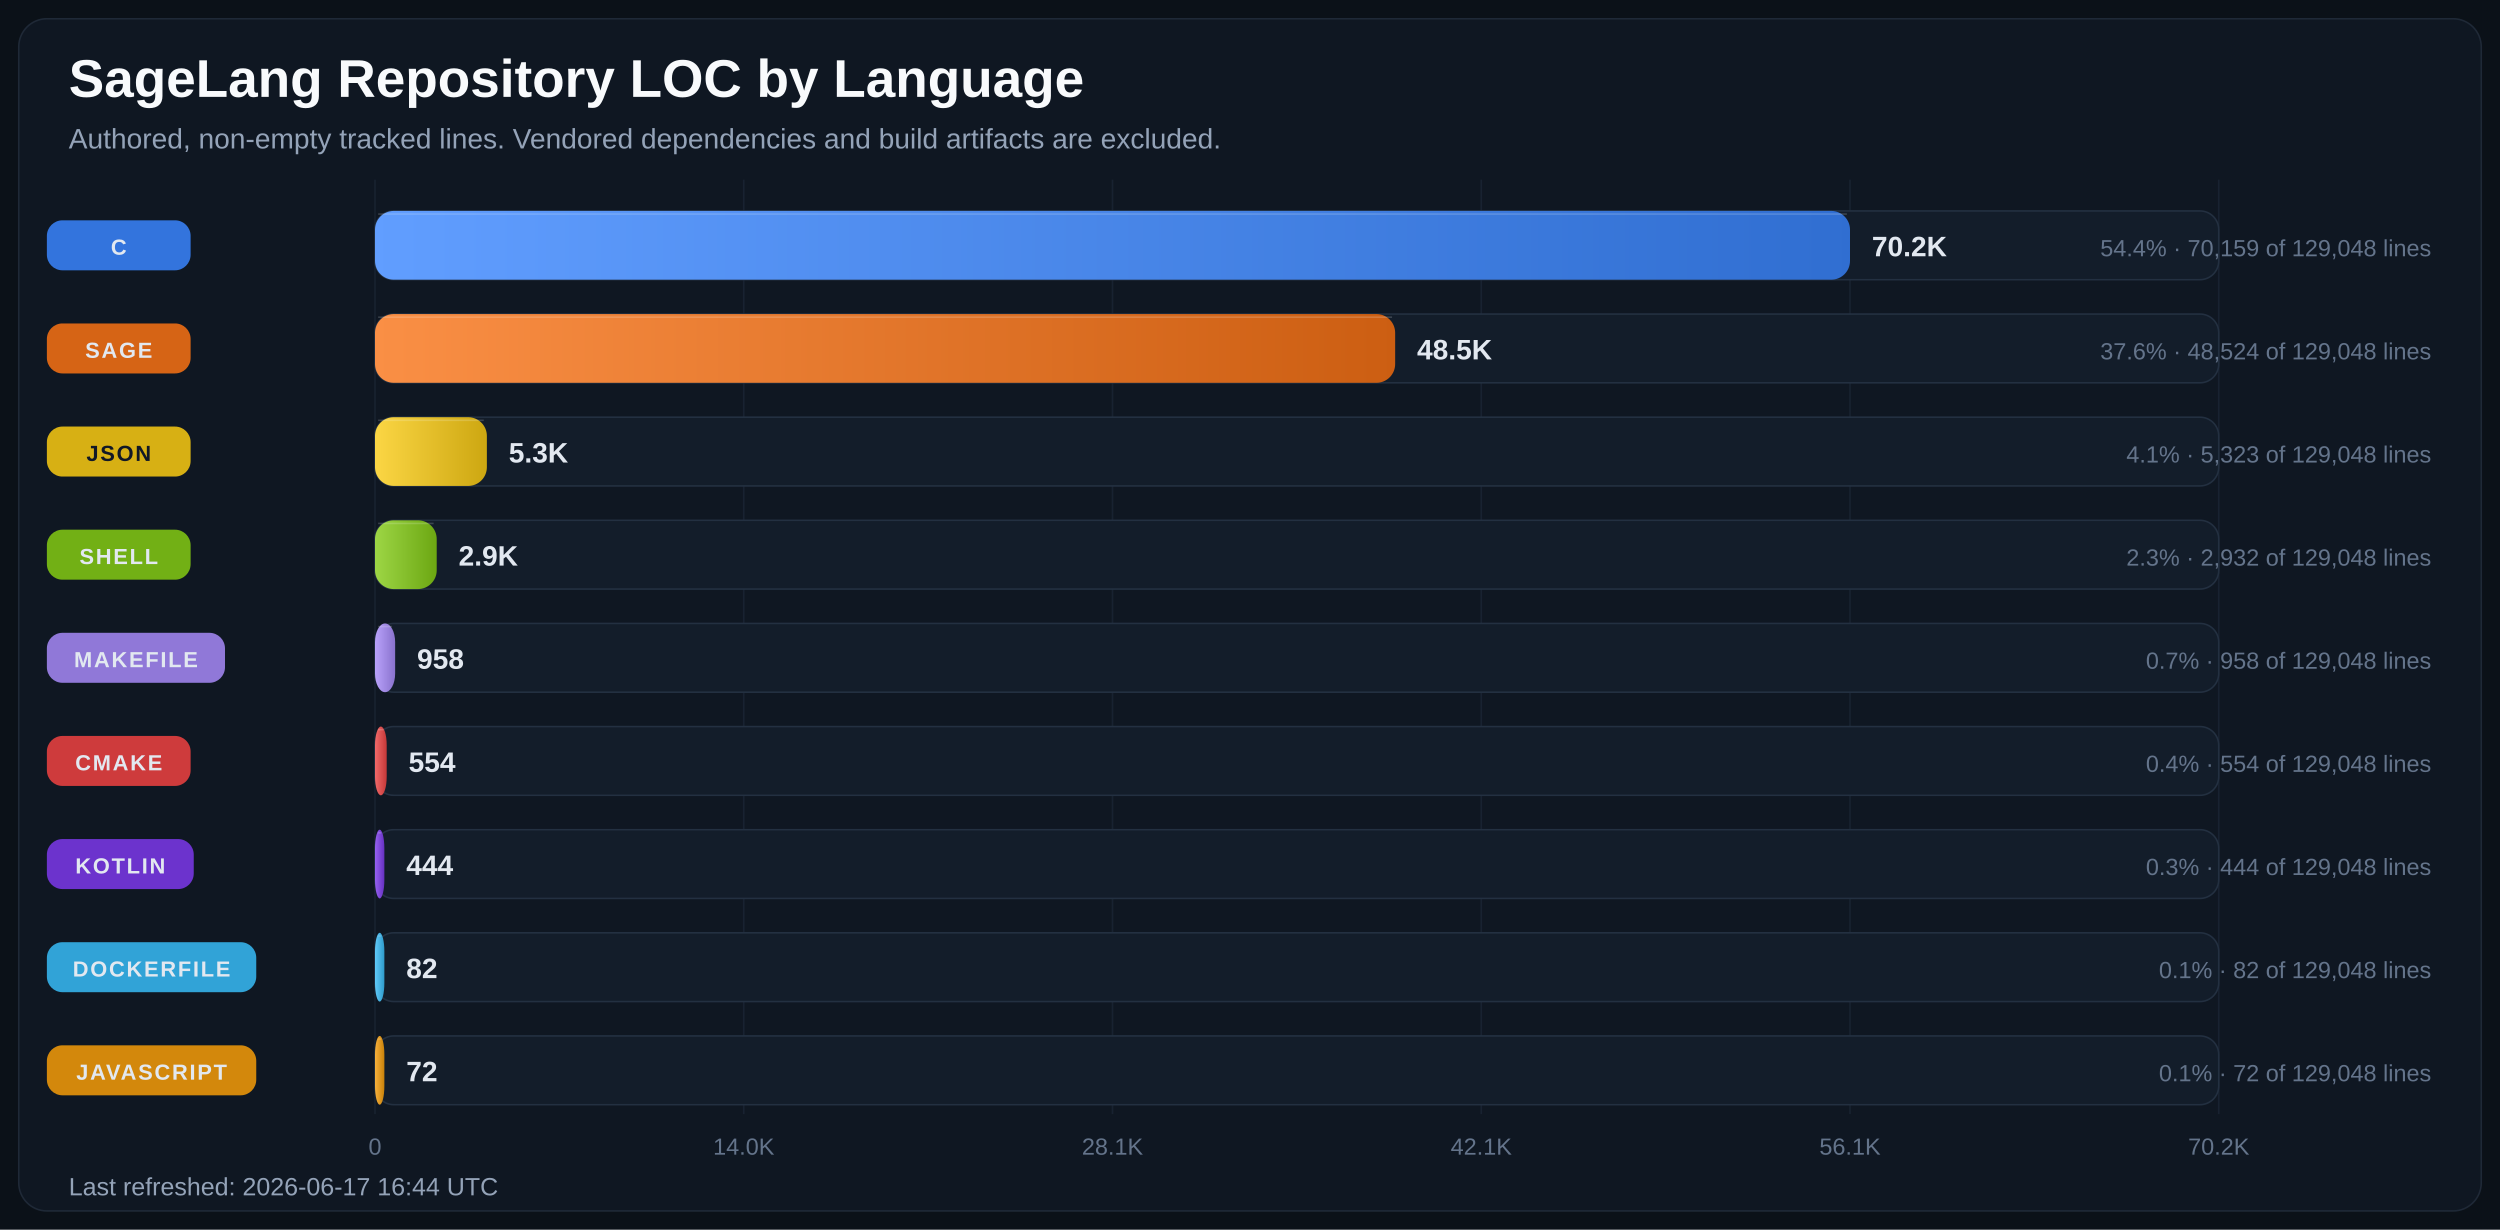
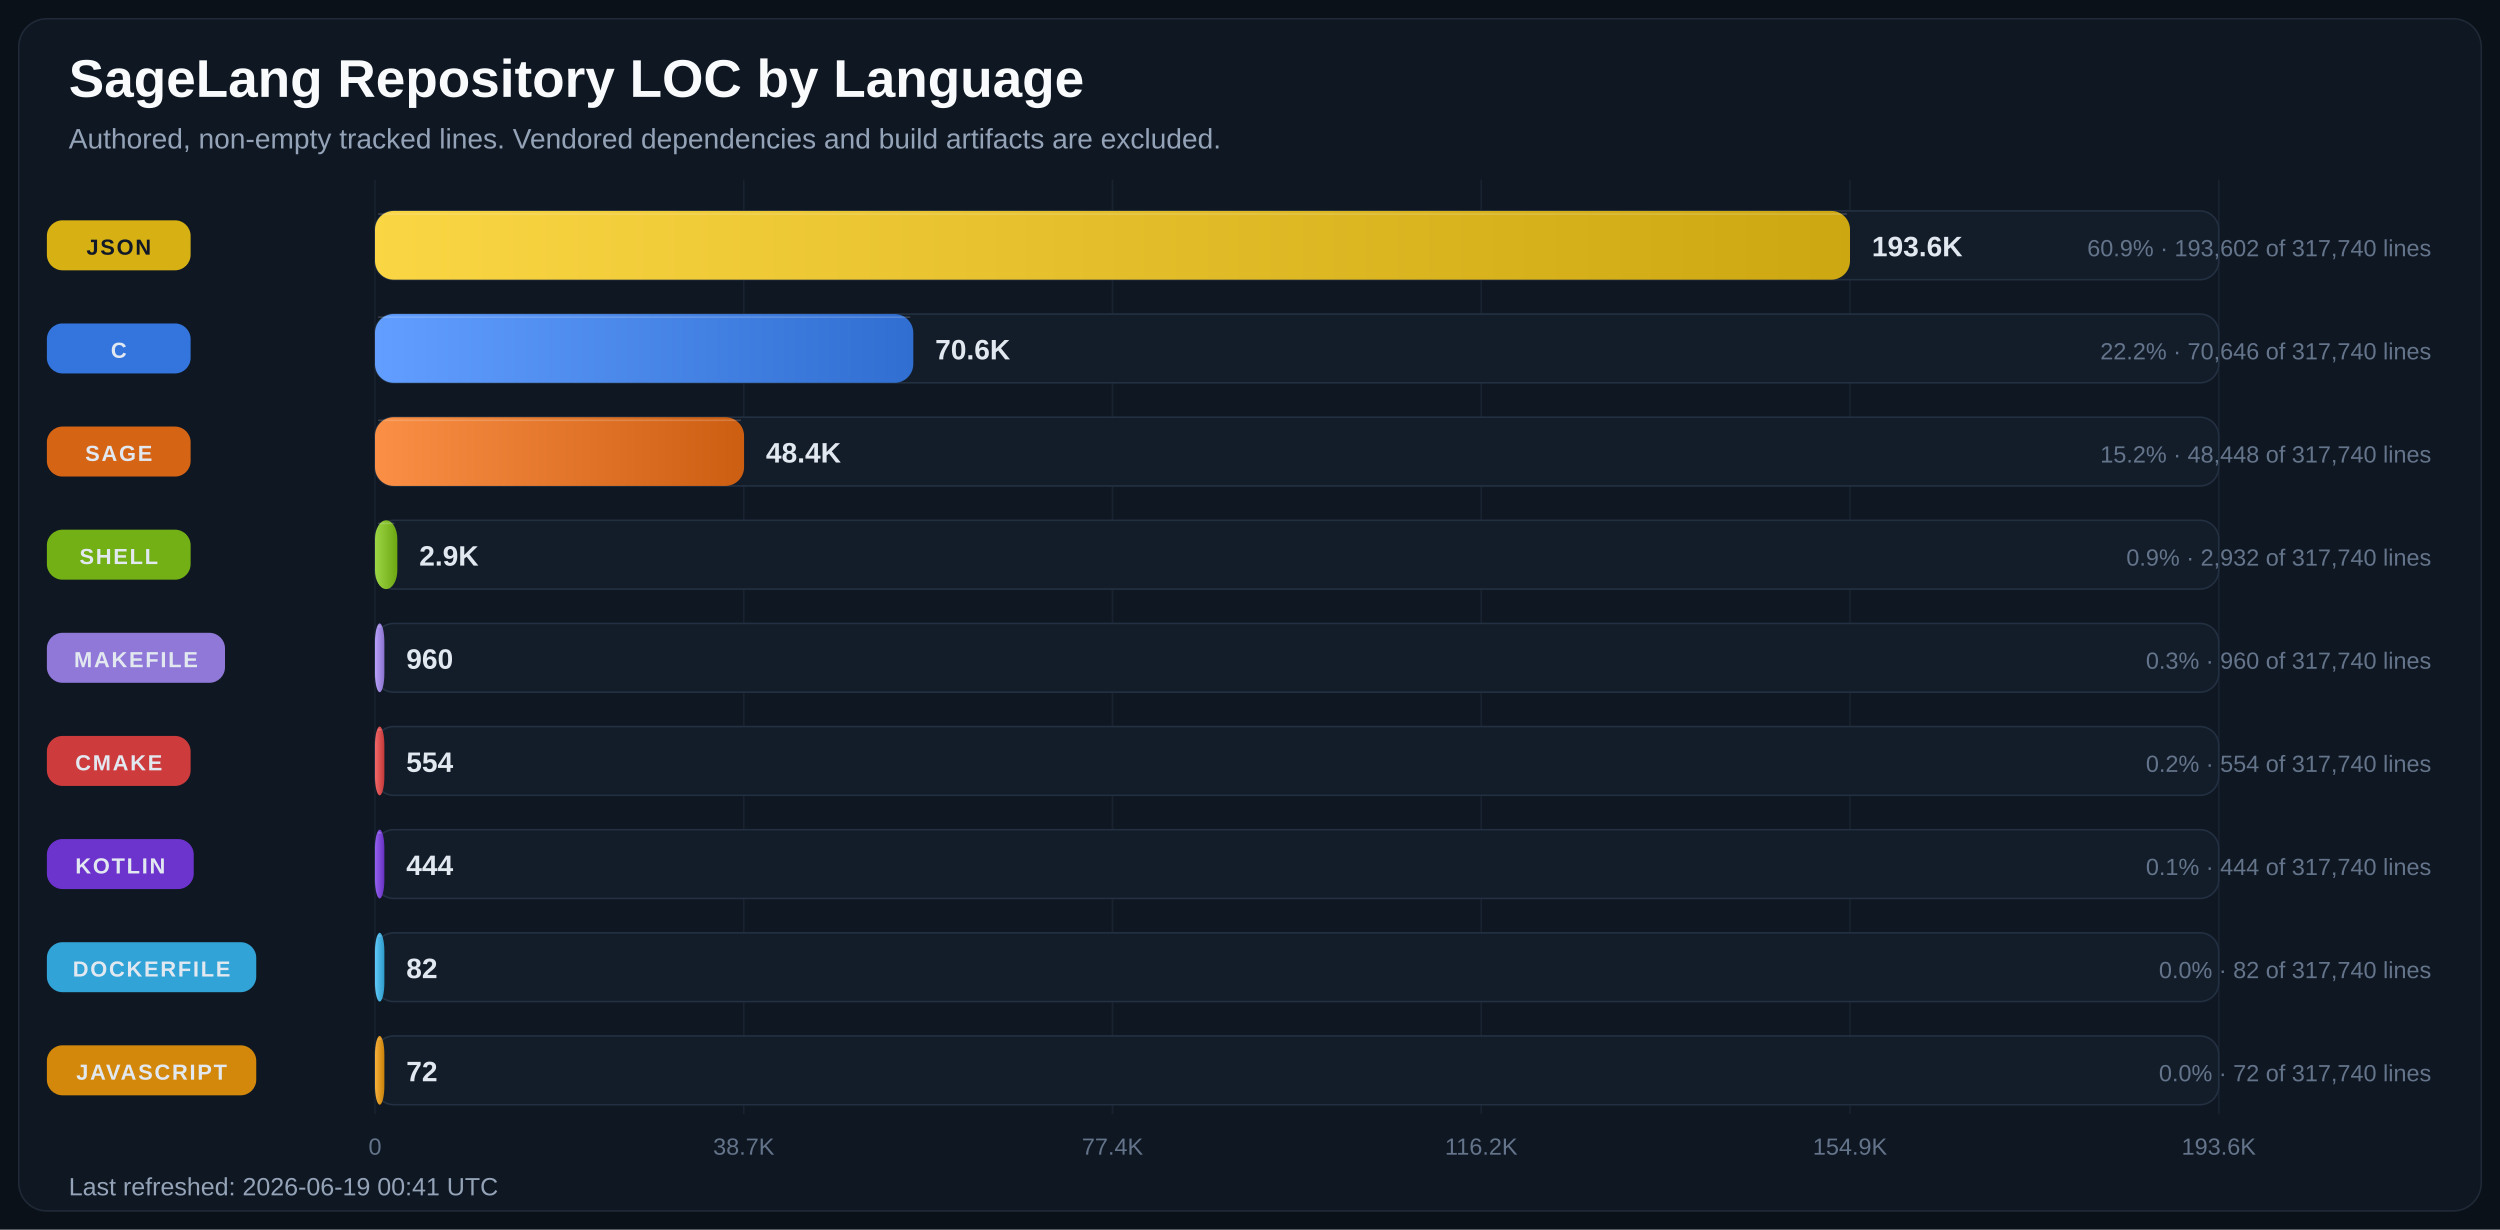
<svg xmlns="http://www.w3.org/2000/svg" width="1600" height="787" viewBox="0 0 1600 787" role="img" aria-labelledby="title desc">
  <defs>
    <linearGradient id="bar-gradient-0" x1="0%" y1="0%" x2="100%" y2="0%">
+       <stop offset="0%" stop-color="#FBD644" />
+       <stop offset="100%" stop-color="#CDA711" />
+     </linearGradient>
+     <linearGradient id="bar-gradient-1" x1="0%" y1="0%" x2="100%" y2="0%">
      <stop offset="0%" stop-color="#619EFF" />
      <stop offset="100%" stop-color="#306ED1" />
    </linearGradient>
-     <linearGradient id="bar-gradient-1" x1="0%" y1="0%" x2="100%" y2="0%">
+     <linearGradient id="bar-gradient-2" x1="0%" y1="0%" x2="100%" y2="0%">
      <stop offset="0%" stop-color="#FA8F45" />
      <stop offset="100%" stop-color="#CC5E12" />
-     </linearGradient>
-     <linearGradient id="bar-gradient-2" x1="0%" y1="0%" x2="100%" y2="0%">
-       <stop offset="0%" stop-color="#FBD644" />
-       <stop offset="100%" stop-color="#CDA711" />
    </linearGradient>
    <linearGradient id="bar-gradient-3" x1="0%" y1="0%" x2="100%" y2="0%">
      <stop offset="0%" stop-color="#9DD645" />
      <stop offset="100%" stop-color="#6CA712" />
    </linearGradient>
    <linearGradient id="bar-gradient-4" x1="0%" y1="0%" x2="100%" y2="0%">
      <stop offset="0%" stop-color="#B9A2FB" />
      <stop offset="100%" stop-color="#8972CD" />
    </linearGradient>
    <linearGradient id="bar-gradient-5" x1="0%" y1="0%" x2="100%" y2="0%">
      <stop offset="0%" stop-color="#F26969" />
      <stop offset="100%" stop-color="#C43838" />
    </linearGradient>
    <linearGradient id="bar-gradient-6" x1="0%" y1="0%" x2="100%" y2="0%">
      <stop offset="0%" stop-color="#9661F1" />
      <stop offset="100%" stop-color="#6630C2" />
    </linearGradient>
    <linearGradient id="bar-gradient-7" x1="0%" y1="0%" x2="100%" y2="0%">
      <stop offset="0%" stop-color="#60CAF9" />
      <stop offset="100%" stop-color="#2E9BCB" />
    </linearGradient>
    <linearGradient id="bar-gradient-8" x1="0%" y1="0%" x2="100%" y2="0%">
      <stop offset="0%" stop-color="#F7B13C" />
      <stop offset="100%" stop-color="#C98209" />
    </linearGradient>
  </defs>
  <rect width="100%" height="100%" fill="#0B1118" />
  <rect x="12" y="12" width="1576" height="763" rx="18" fill="#0F1722" stroke="#1F2937" />
  <text x="44" y="62" fill="#F8FAFC" font-size="34" font-family="Segoe UI, Arial, sans-serif" font-weight="700">SageLang Repository LOC by Language</text>
  <text x="44" y="95" fill="#94A3B8" font-size="18" font-family="Segoe UI, Arial, sans-serif">Authored, non-empty tracked lines. Vendored dependencies and build artifacts are excluded.</text>
  <line x1="240.0" y1="115" x2="240.0" y2="713" stroke="#182231" stroke-width="1" />
  <text x="240.0" y="739" text-anchor="middle" fill="#64748B" font-size="15" font-family="Segoe UI, Arial, sans-serif">0</text>
  <line x1="476.0" y1="115" x2="476.0" y2="713" stroke="#182231" stroke-width="1" />
-   <text x="476.0" y="739" text-anchor="middle" fill="#64748B" font-size="15" font-family="Segoe UI, Arial, sans-serif">14.0K</text>
+   <text x="476.0" y="739" text-anchor="middle" fill="#64748B" font-size="15" font-family="Segoe UI, Arial, sans-serif">38.7K</text>
  <line x1="712.0" y1="115" x2="712.0" y2="713" stroke="#182231" stroke-width="1" />
-   <text x="712.0" y="739" text-anchor="middle" fill="#64748B" font-size="15" font-family="Segoe UI, Arial, sans-serif">28.1K</text>
+   <text x="712.0" y="739" text-anchor="middle" fill="#64748B" font-size="15" font-family="Segoe UI, Arial, sans-serif">77.4K</text>
  <line x1="948.0" y1="115" x2="948.0" y2="713" stroke="#182231" stroke-width="1" />
-   <text x="948.0" y="739" text-anchor="middle" fill="#64748B" font-size="15" font-family="Segoe UI, Arial, sans-serif">42.1K</text>
+   <text x="948.0" y="739" text-anchor="middle" fill="#64748B" font-size="15" font-family="Segoe UI, Arial, sans-serif">116.2K</text>
  <line x1="1184.0" y1="115" x2="1184.0" y2="713" stroke="#182231" stroke-width="1" />
-   <text x="1184.0" y="739" text-anchor="middle" fill="#64748B" font-size="15" font-family="Segoe UI, Arial, sans-serif">56.1K</text>
+   <text x="1184.0" y="739" text-anchor="middle" fill="#64748B" font-size="15" font-family="Segoe UI, Arial, sans-serif">154.9K</text>
  <line x1="1420.0" y1="115" x2="1420.0" y2="713" stroke="#182231" stroke-width="1" />
-   <text x="1420.0" y="739" text-anchor="middle" fill="#64748B" font-size="15" font-family="Segoe UI, Arial, sans-serif">70.2K</text>
-   <rect x="30" y="141.0" width="92" height="32" rx="10" fill="#3479E6" opacity="0.95" />
-   <text x="76.0" y="163.0" text-anchor="middle" fill="#E2E8F0" font-size="14" font-family="Segoe UI, Arial, sans-serif" font-weight="700" letter-spacing="1.1">C</text>
+   <text x="1420.0" y="739" text-anchor="middle" fill="#64748B" font-size="15" font-family="Segoe UI, Arial, sans-serif">193.6K</text>
+   <rect x="30" y="141.0" width="92" height="32" rx="10" fill="#E1B813" opacity="0.95" />
+   <text x="76.0" y="163.0" text-anchor="middle" fill="#111827" font-size="14" font-family="Segoe UI, Arial, sans-serif" font-weight="700" letter-spacing="1.1">JSON</text>
  <rect x="240" y="135" width="1180" height="44" rx="12" fill="#131D2A" stroke="#233041" />
  <rect x="240" y="135" width="944.0" height="44" rx="12" fill="url(#bar-gradient-0)" />
  <line x1="242.0" y1="137.0" x2="1182.0" y2="137.0" stroke="#F8FAFC" stroke-opacity="0.18" />
-   <text x="1198.0" y="164.0" text-anchor="start" fill="#E2E8F0" font-size="18" font-family="Segoe UI, Arial, sans-serif" font-weight="700">70.2K</text>
-   <text x="1556" y="164.0" text-anchor="end" fill="#64748B" font-size="15" font-family="Segoe UI, Arial, sans-serif">54.4% · 70,159 of 129,048 lines</text>
-   <rect x="30" y="207.0" width="92" height="32" rx="10" fill="#E06814" opacity="0.95" />
-   <text x="76.0" y="229.0" text-anchor="middle" fill="#E2E8F0" font-size="14" font-family="Segoe UI, Arial, sans-serif" font-weight="700" letter-spacing="1.1">SAGE</text>
+   <text x="1198.0" y="164.0" text-anchor="start" fill="#E2E8F0" font-size="18" font-family="Segoe UI, Arial, sans-serif" font-weight="700">193.6K</text>
+   <text x="1556" y="164.0" text-anchor="end" fill="#64748B" font-size="15" font-family="Segoe UI, Arial, sans-serif">60.9% · 193,602 of 317,740 lines</text>
+   <rect x="30" y="207.0" width="92" height="32" rx="10" fill="#3479E6" opacity="0.95" />
+   <text x="76.0" y="229.0" text-anchor="middle" fill="#E2E8F0" font-size="14" font-family="Segoe UI, Arial, sans-serif" font-weight="700" letter-spacing="1.1">C</text>
  <rect x="240" y="201" width="1180" height="44" rx="12" fill="#131D2A" stroke="#233041" />
-   <rect x="240" y="201" width="652.9" height="44" rx="12" fill="url(#bar-gradient-1)" />
-   <line x1="242.0" y1="203.0" x2="890.9" y2="203.0" stroke="#F8FAFC" stroke-opacity="0.18" />
-   <text x="906.9" y="230.0" text-anchor="start" fill="#E2E8F0" font-size="18" font-family="Segoe UI, Arial, sans-serif" font-weight="700">48.5K</text>
-   <text x="1556" y="230.0" text-anchor="end" fill="#64748B" font-size="15" font-family="Segoe UI, Arial, sans-serif">37.6% · 48,524 of 129,048 lines</text>
-   <rect x="30" y="273.0" width="92" height="32" rx="10" fill="#E1B813" opacity="0.95" />
-   <text x="76.0" y="295.0" text-anchor="middle" fill="#111827" font-size="14" font-family="Segoe UI, Arial, sans-serif" font-weight="700" letter-spacing="1.1">JSON</text>
+   <rect x="240" y="201" width="344.5" height="44" rx="12" fill="url(#bar-gradient-1)" />
+   <line x1="242.0" y1="203.0" x2="582.5" y2="203.0" stroke="#F8FAFC" stroke-opacity="0.18" />
+   <text x="598.5" y="230.0" text-anchor="start" fill="#E2E8F0" font-size="18" font-family="Segoe UI, Arial, sans-serif" font-weight="700">70.6K</text>
+   <text x="1556" y="230.0" text-anchor="end" fill="#64748B" font-size="15" font-family="Segoe UI, Arial, sans-serif">22.2% · 70,646 of 317,740 lines</text>
+   <rect x="30" y="273.0" width="92" height="32" rx="10" fill="#E06814" opacity="0.95" />
+   <text x="76.0" y="295.0" text-anchor="middle" fill="#E2E8F0" font-size="14" font-family="Segoe UI, Arial, sans-serif" font-weight="700" letter-spacing="1.1">SAGE</text>
  <rect x="240" y="267" width="1180" height="44" rx="12" fill="#131D2A" stroke="#233041" />
-   <rect x="240" y="267" width="71.6" height="44" rx="12" fill="url(#bar-gradient-2)" />
-   <line x1="242.0" y1="269.0" x2="309.6" y2="269.0" stroke="#F8FAFC" stroke-opacity="0.18" />
-   <text x="325.6" y="296.0" text-anchor="start" fill="#E2E8F0" font-size="18" font-family="Segoe UI, Arial, sans-serif" font-weight="700">5.3K</text>
-   <text x="1556" y="296.0" text-anchor="end" fill="#64748B" font-size="15" font-family="Segoe UI, Arial, sans-serif">4.1% · 5,323 of 129,048 lines</text>
+   <rect x="240" y="267" width="236.2" height="44" rx="12" fill="url(#bar-gradient-2)" />
+   <line x1="242.0" y1="269.0" x2="474.2" y2="269.0" stroke="#F8FAFC" stroke-opacity="0.18" />
+   <text x="490.2" y="296.0" text-anchor="start" fill="#E2E8F0" font-size="18" font-family="Segoe UI, Arial, sans-serif" font-weight="700">48.4K</text>
+   <text x="1556" y="296.0" text-anchor="end" fill="#64748B" font-size="15" font-family="Segoe UI, Arial, sans-serif">15.2% · 48,448 of 317,740 lines</text>
  <rect x="30" y="339.0" width="92" height="32" rx="10" fill="#77B814" opacity="0.95" />
  <text x="76.0" y="361.0" text-anchor="middle" fill="#E2E8F0" font-size="14" font-family="Segoe UI, Arial, sans-serif" font-weight="700" letter-spacing="1.1">SHELL</text>
  <rect x="240" y="333" width="1180" height="44" rx="12" fill="#131D2A" stroke="#233041" />
-   <rect x="240" y="333" width="39.5" height="44" rx="12" fill="url(#bar-gradient-3)" />
-   <line x1="242.0" y1="335.0" x2="277.5" y2="335.0" stroke="#F8FAFC" stroke-opacity="0.18" />
-   <text x="293.5" y="362.0" text-anchor="start" fill="#E2E8F0" font-size="18" font-family="Segoe UI, Arial, sans-serif" font-weight="700">2.9K</text>
-   <text x="1556" y="362.0" text-anchor="end" fill="#64748B" font-size="15" font-family="Segoe UI, Arial, sans-serif">2.3% · 2,932 of 129,048 lines</text>
+   <rect x="240" y="333" width="14.3" height="44" rx="12" fill="url(#bar-gradient-3)" />
+   <line x1="242.0" y1="335.0" x2="252.3" y2="335.0" stroke="#F8FAFC" stroke-opacity="0.18" />
+   <text x="268.3" y="362.0" text-anchor="start" fill="#E2E8F0" font-size="18" font-family="Segoe UI, Arial, sans-serif" font-weight="700">2.9K</text>
+   <text x="1556" y="362.0" text-anchor="end" fill="#64748B" font-size="15" font-family="Segoe UI, Arial, sans-serif">0.9% · 2,932 of 317,740 lines</text>
  <rect x="30" y="405.0" width="114" height="32" rx="10" fill="#967DE1" opacity="0.95" />
  <text x="87.0" y="427.0" text-anchor="middle" fill="#E2E8F0" font-size="14" font-family="Segoe UI, Arial, sans-serif" font-weight="700" letter-spacing="1.1">MAKEFILE</text>
  <rect x="240" y="399" width="1180" height="44" rx="12" fill="#131D2A" stroke="#233041" />
-   <rect x="240" y="399" width="12.9" height="44" rx="12" fill="url(#bar-gradient-4)" />
-   <line x1="242.0" y1="401.0" x2="250.9" y2="401.0" stroke="#F8FAFC" stroke-opacity="0.18" />
-   <text x="266.9" y="428.0" text-anchor="start" fill="#E2E8F0" font-size="18" font-family="Segoe UI, Arial, sans-serif" font-weight="700">958</text>
-   <text x="1556" y="428.0" text-anchor="end" fill="#64748B" font-size="15" font-family="Segoe UI, Arial, sans-serif">0.7% · 958 of 129,048 lines</text>
+   <rect x="240" y="399" width="6.0" height="44" rx="12" fill="url(#bar-gradient-4)" />
+   <line x1="242.0" y1="401.0" x2="244.0" y2="401.0" stroke="#F8FAFC" stroke-opacity="0.18" />
+   <text x="260.0" y="428.0" text-anchor="start" fill="#E2E8F0" font-size="18" font-family="Segoe UI, Arial, sans-serif" font-weight="700">960</text>
+   <text x="1556" y="428.0" text-anchor="end" fill="#64748B" font-size="15" font-family="Segoe UI, Arial, sans-serif">0.3% · 960 of 317,740 lines</text>
  <rect x="30" y="471.0" width="92" height="32" rx="10" fill="#D73D3D" opacity="0.95" />
  <text x="76.0" y="493.0" text-anchor="middle" fill="#E2E8F0" font-size="14" font-family="Segoe UI, Arial, sans-serif" font-weight="700" letter-spacing="1.1">CMAKE</text>
  <rect x="240" y="465" width="1180" height="44" rx="12" fill="#131D2A" stroke="#233041" />
-   <rect x="240" y="465" width="7.5" height="44" rx="12" fill="url(#bar-gradient-5)" />
-   <line x1="242.0" y1="467.0" x2="245.5" y2="467.0" stroke="#F8FAFC" stroke-opacity="0.18" />
-   <text x="261.5" y="494.0" text-anchor="start" fill="#E2E8F0" font-size="18" font-family="Segoe UI, Arial, sans-serif" font-weight="700">554</text>
-   <text x="1556" y="494.0" text-anchor="end" fill="#64748B" font-size="15" font-family="Segoe UI, Arial, sans-serif">0.4% · 554 of 129,048 lines</text>
+   <rect x="240" y="465" width="6.0" height="44" rx="12" fill="url(#bar-gradient-5)" />
+   <line x1="242.0" y1="467.0" x2="244.0" y2="467.0" stroke="#F8FAFC" stroke-opacity="0.18" />
+   <text x="260.0" y="494.0" text-anchor="start" fill="#E2E8F0" font-size="18" font-family="Segoe UI, Arial, sans-serif" font-weight="700">554</text>
+   <text x="1556" y="494.0" text-anchor="end" fill="#64748B" font-size="15" font-family="Segoe UI, Arial, sans-serif">0.2% · 554 of 317,740 lines</text>
  <rect x="30" y="537.0" width="94" height="32" rx="10" fill="#7034D5" opacity="0.95" />
  <text x="77.0" y="559.0" text-anchor="middle" fill="#E2E8F0" font-size="14" font-family="Segoe UI, Arial, sans-serif" font-weight="700" letter-spacing="1.1">KOTLIN</text>
  <rect x="240" y="531" width="1180" height="44" rx="12" fill="#131D2A" stroke="#233041" />
  <rect x="240" y="531" width="6.0" height="44" rx="12" fill="url(#bar-gradient-6)" />
  <line x1="242.0" y1="533.0" x2="244.0" y2="533.0" stroke="#F8FAFC" stroke-opacity="0.18" />
  <text x="260.0" y="560.0" text-anchor="start" fill="#E2E8F0" font-size="18" font-family="Segoe UI, Arial, sans-serif" font-weight="700">444</text>
-   <text x="1556" y="560.0" text-anchor="end" fill="#64748B" font-size="15" font-family="Segoe UI, Arial, sans-serif">0.3% · 444 of 129,048 lines</text>
+   <text x="1556" y="560.0" text-anchor="end" fill="#64748B" font-size="15" font-family="Segoe UI, Arial, sans-serif">0.1% · 444 of 317,740 lines</text>
  <rect x="30" y="603.0" width="134" height="32" rx="10" fill="#32AADF" opacity="0.95" />
  <text x="97.0" y="625.0" text-anchor="middle" fill="#E2E8F0" font-size="14" font-family="Segoe UI, Arial, sans-serif" font-weight="700" letter-spacing="1.1">DOCKERFILE</text>
  <rect x="240" y="597" width="1180" height="44" rx="12" fill="#131D2A" stroke="#233041" />
  <rect x="240" y="597" width="6.0" height="44" rx="12" fill="url(#bar-gradient-7)" />
  <line x1="242.0" y1="599.0" x2="244.0" y2="599.0" stroke="#F8FAFC" stroke-opacity="0.18" />
  <text x="260.0" y="626.0" text-anchor="start" fill="#E2E8F0" font-size="18" font-family="Segoe UI, Arial, sans-serif" font-weight="700">82</text>
-   <text x="1556" y="626.0" text-anchor="end" fill="#64748B" font-size="15" font-family="Segoe UI, Arial, sans-serif">0.1% · 82 of 129,048 lines</text>
+   <text x="1556" y="626.0" text-anchor="end" fill="#64748B" font-size="15" font-family="Segoe UI, Arial, sans-serif">0.0% · 82 of 317,740 lines</text>
  <rect x="30" y="669.0" width="134" height="32" rx="10" fill="#DC8E0A" opacity="0.95" />
  <text x="97.0" y="691.0" text-anchor="middle" fill="#E2E8F0" font-size="14" font-family="Segoe UI, Arial, sans-serif" font-weight="700" letter-spacing="1.1">JAVASCRIPT</text>
  <rect x="240" y="663" width="1180" height="44" rx="12" fill="#131D2A" stroke="#233041" />
  <rect x="240" y="663" width="6.0" height="44" rx="12" fill="url(#bar-gradient-8)" />
  <line x1="242.0" y1="665.0" x2="244.0" y2="665.0" stroke="#F8FAFC" stroke-opacity="0.18" />
  <text x="260.0" y="692.0" text-anchor="start" fill="#E2E8F0" font-size="18" font-family="Segoe UI, Arial, sans-serif" font-weight="700">72</text>
-   <text x="1556" y="692.0" text-anchor="end" fill="#64748B" font-size="15" font-family="Segoe UI, Arial, sans-serif">0.1% · 72 of 129,048 lines</text>
-   <text x="44" y="765" fill="#94A3B8" font-size="16" font-family="Segoe UI, Arial, sans-serif">Last refreshed: 2026-06-17 16:44 UTC</text>
+   <text x="1556" y="692.0" text-anchor="end" fill="#64748B" font-size="15" font-family="Segoe UI, Arial, sans-serif">0.0% · 72 of 317,740 lines</text>
+   <text x="44" y="765" fill="#94A3B8" font-size="16" font-family="Segoe UI, Arial, sans-serif">Last refreshed: 2026-06-19 00:41 UTC</text>
</svg>
